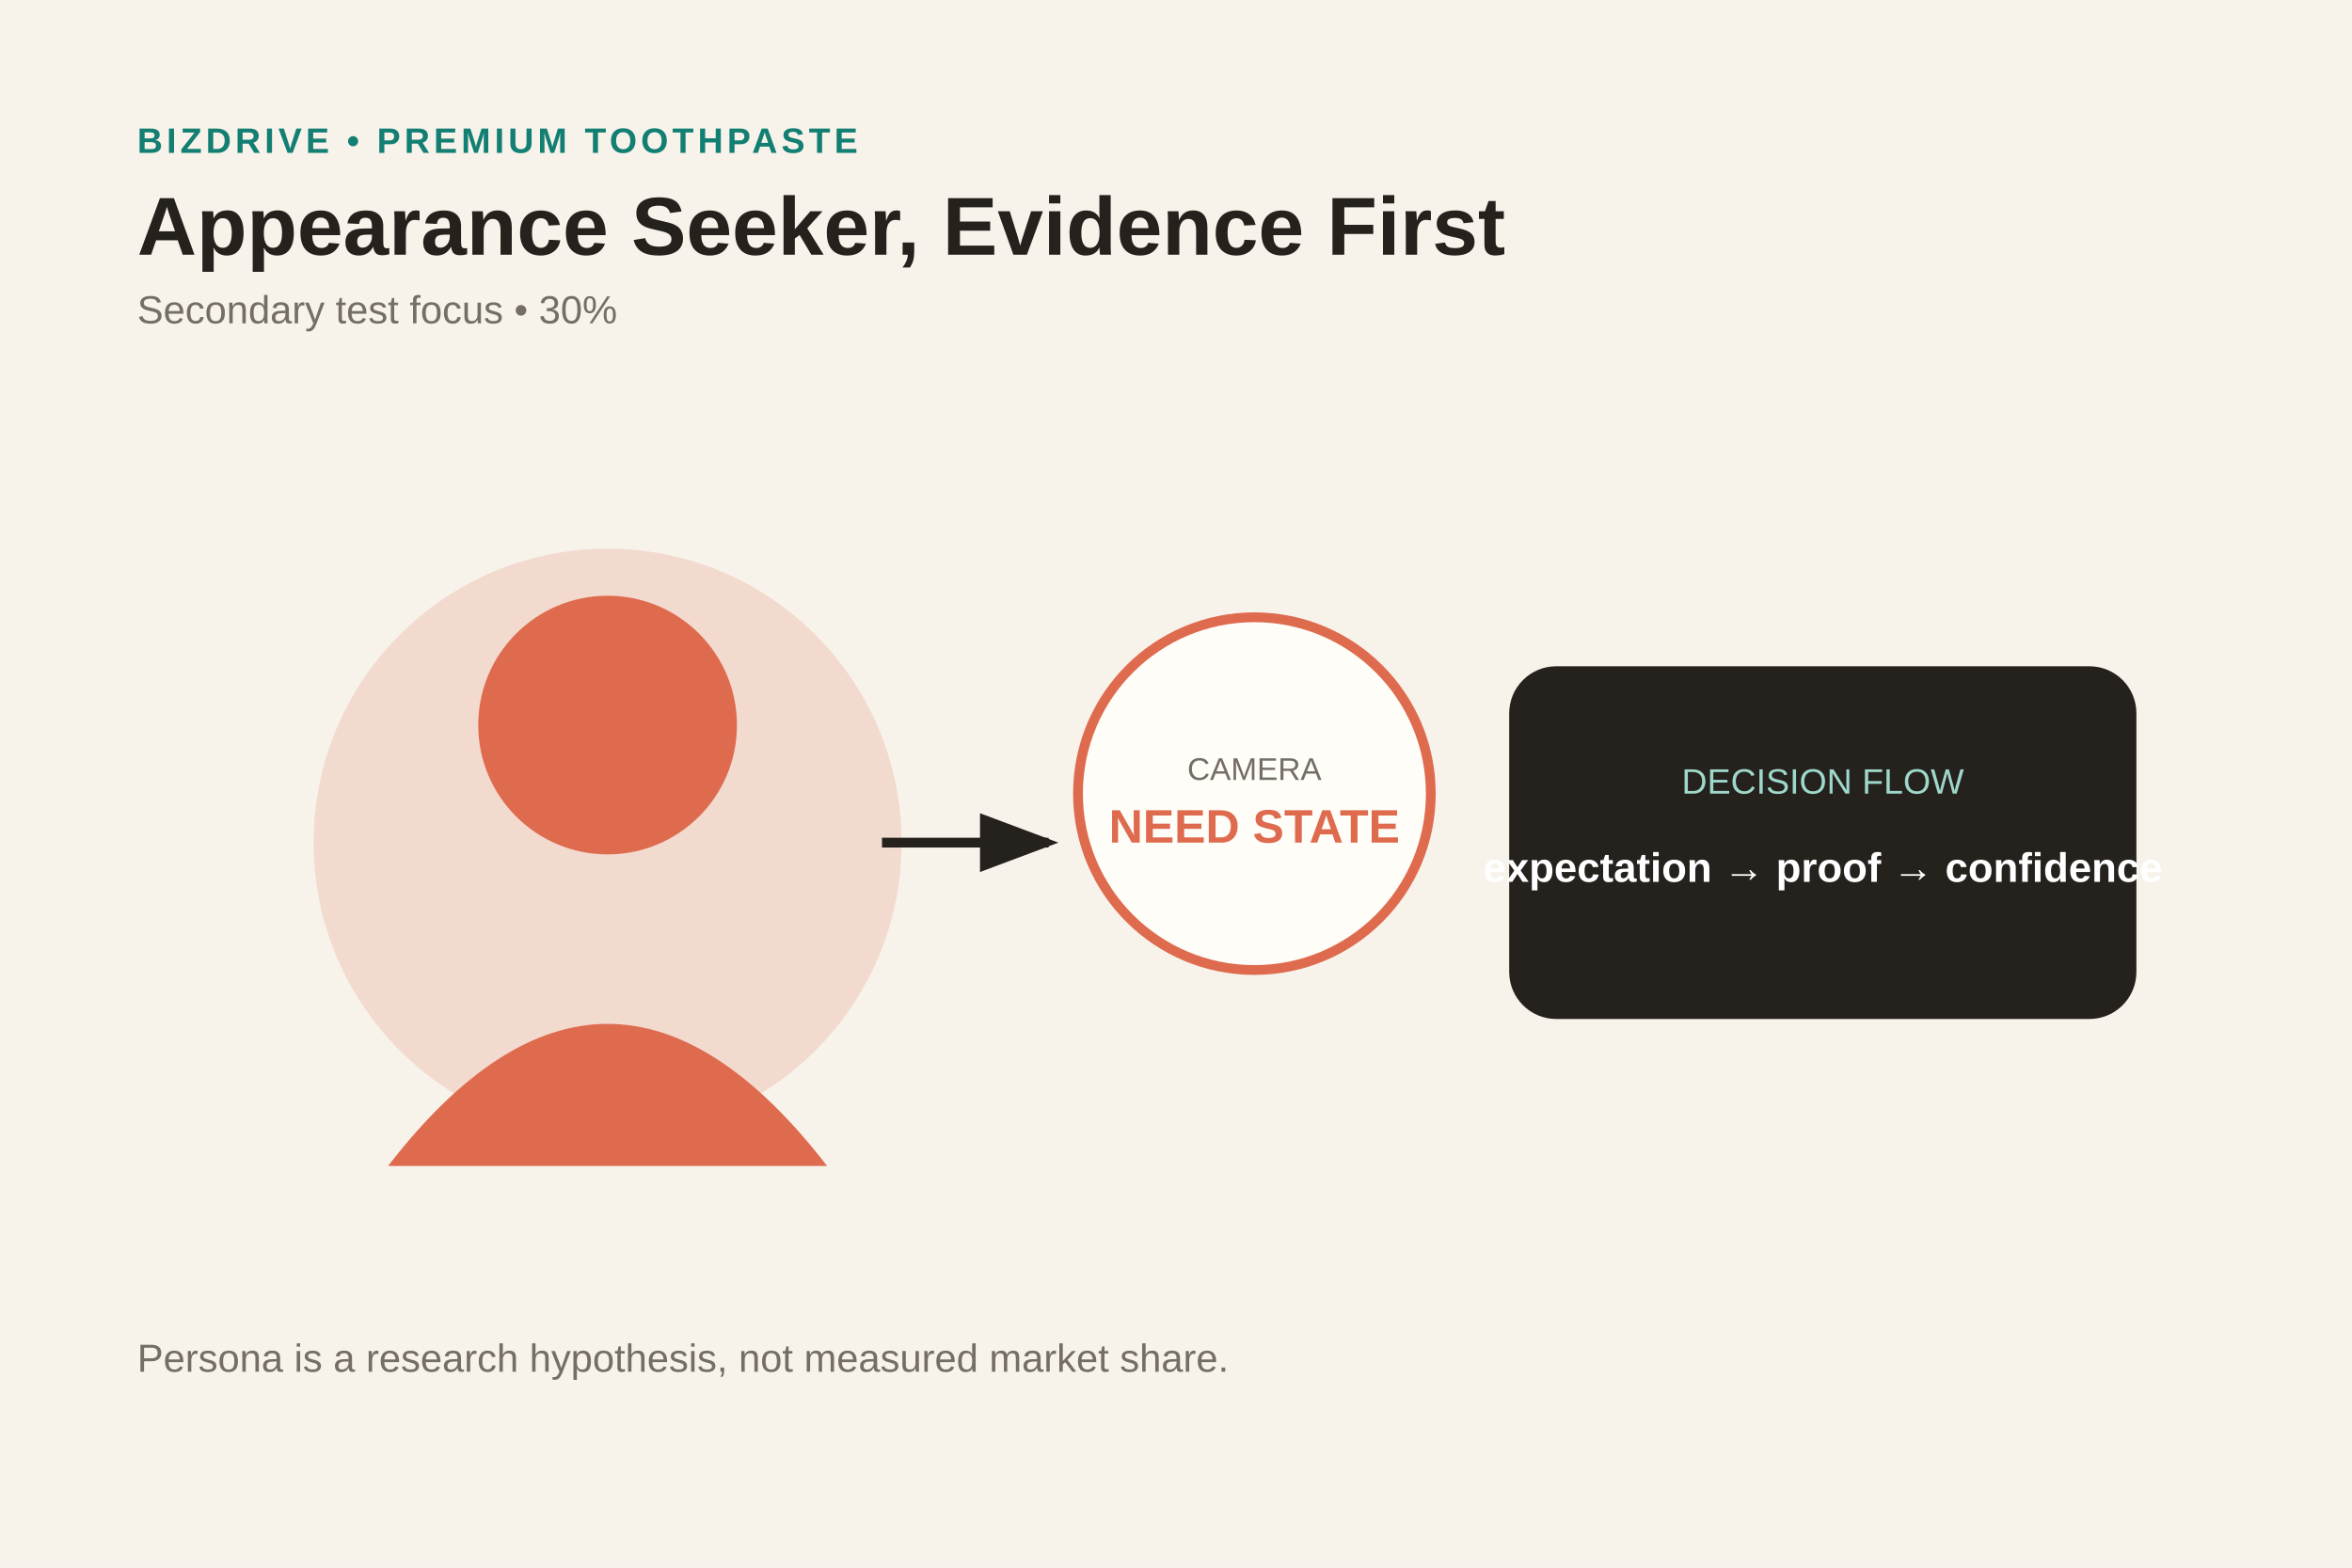
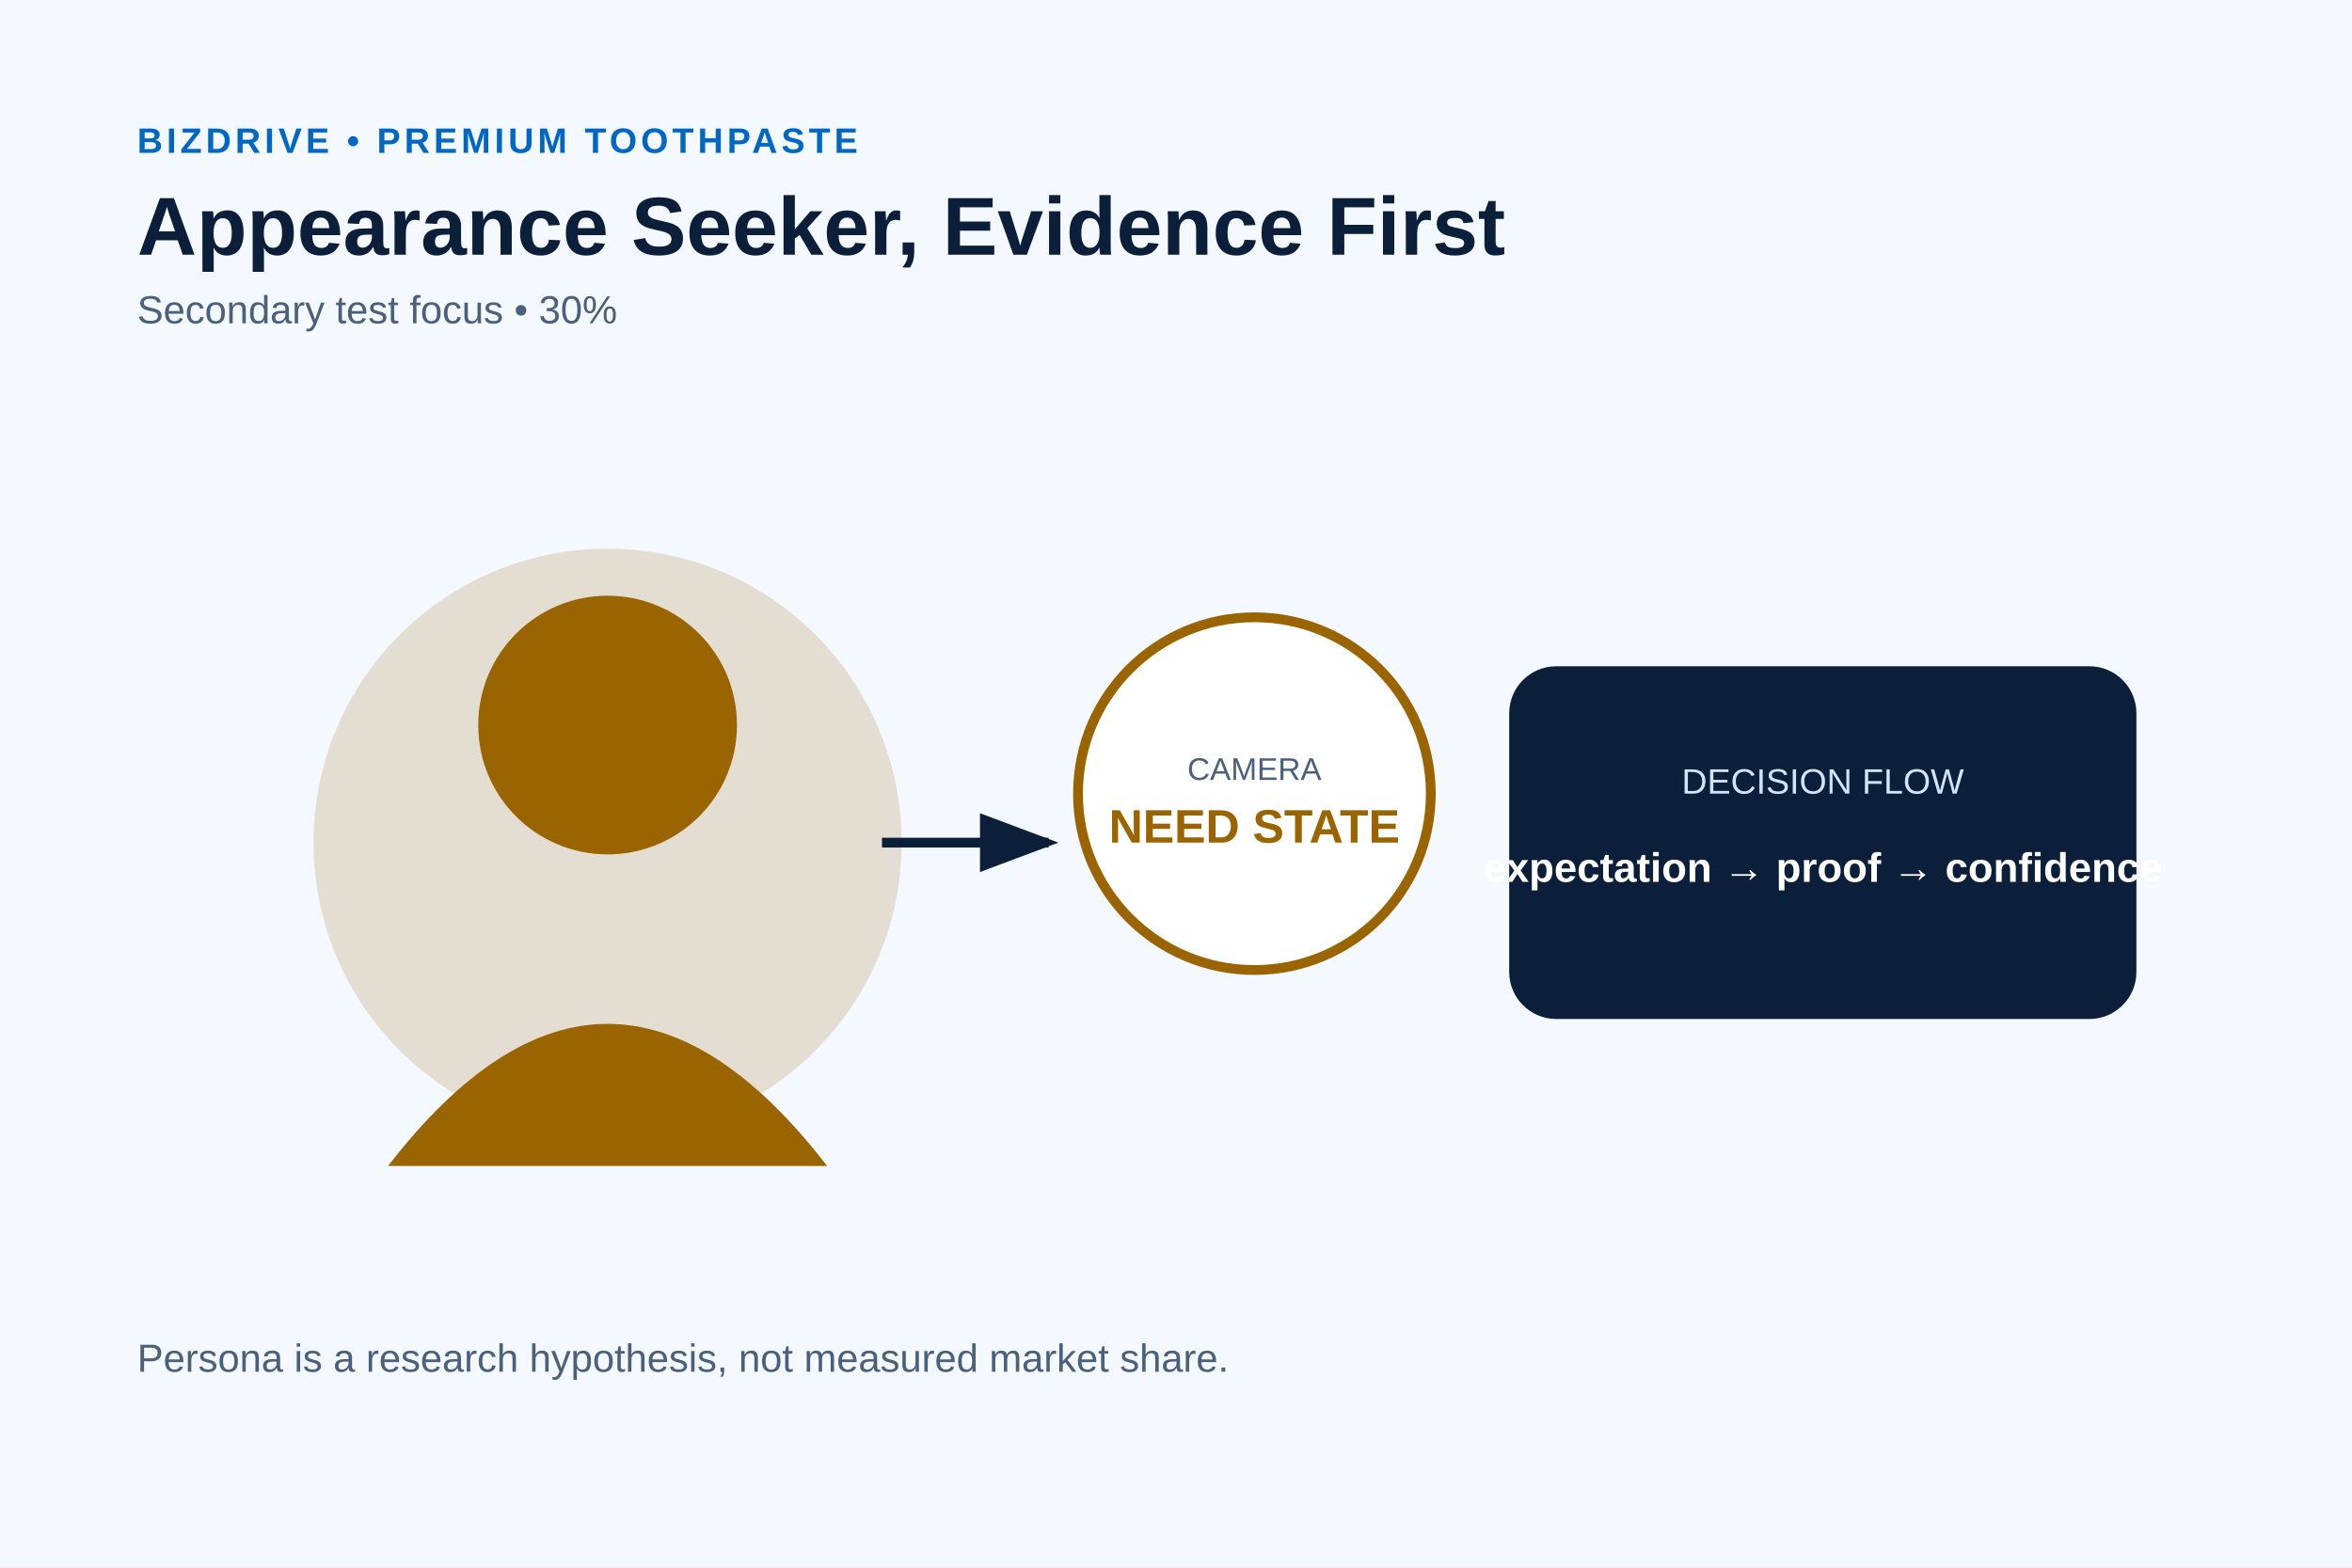
<svg xmlns="http://www.w3.org/2000/svg" width="1200" height="800" viewBox="0 0 1200 800" role="img">
-   <rect width="1200" height="800" fill="#f7f3eb" />
-   <text x="70" y="78" font-family="Arial, sans-serif" font-size="18" font-weight="700" letter-spacing="2" fill="#137f73">BIZDRIVE • PREMIUM TOOTHPASTE</text>
-   <text x="70" y="130" font-family="Arial, sans-serif" font-size="42" font-weight="700" fill="#25211d">Appearance Seeker, Evidence First</text>
-   <text x="70" y="165" font-family="Arial, sans-serif" font-size="20" fill="#756e66">Secondary test focus • 30%</text>
+   <rect width="1200" height="800" fill="#f4f8ff" />
+   <text x="70" y="78" font-family="Arial, sans-serif" font-size="18" font-weight="700" letter-spacing="2" fill="#0067c5">BIZDRIVE • PREMIUM TOOTHPASTE</text>
+   <text x="70" y="130" font-family="Arial, sans-serif" font-size="42" font-weight="700" fill="#0b1f3a">Appearance Seeker, Evidence First</text>
+   <text x="70" y="165" font-family="Arial, sans-serif" font-size="20" fill="#4b607b">Secondary test focus • 30%</text>
  <g transform="translate(120 245)">
-     <circle cx="190" cy="185" r="150" fill="#df6b4f" opacity=".18" />
-     <circle cx="190" cy="125" r="66" fill="#df6b4f" />
-     <path d="M78 350 Q190 205 302 350" fill="#df6b4f" />
-     <circle cx="520" cy="160" r="90" fill="#fffdf8" stroke="#df6b4f" stroke-width="5" />
-     <text x="520" y="153" text-anchor="middle" font-family="Arial" font-size="16" fill="#756e66">CAMERA</text>
-     <text x="520" y="185" text-anchor="middle" font-family="Arial" font-size="24" font-weight="700" fill="#df6b4f">NEED STATE</text>
-     <path d="M330 185 H415" stroke="#25211d" stroke-width="5" marker-end="url(#a)" />
+     <circle cx="190" cy="185" r="150" fill="#9a6500" opacity=".18" />
+     <circle cx="190" cy="125" r="66" fill="#9a6500" />
+     <path d="M78 350 Q190 205 302 350" fill="#9a6500" />
+     <circle cx="520" cy="160" r="90" fill="#ffffff" stroke="#9a6500" stroke-width="5" />
+     <text x="520" y="153" text-anchor="middle" font-family="Arial" font-size="16" fill="#4b607b">CAMERA</text>
+     <text x="520" y="185" text-anchor="middle" font-family="Arial" font-size="24" font-weight="700" fill="#9a6500">NEED STATE</text>
+     <path d="M330 185 H415" stroke="#0b1f3a" stroke-width="5" marker-end="url(#a)" />
    <defs>
      <marker id="a" markerWidth="10" markerHeight="10" refX="7" refY="3" orient="auto">
-         <path d="M0 0 L0 6 L8 3 z" fill="#25211d" />
+         <path d="M0 0 L0 6 L8 3 z" fill="#0b1f3a" />
      </marker>
    </defs>
-     <rect x="650" y="95" width="320" height="180" rx="24" fill="#25211d" />
-     <text x="810" y="160" text-anchor="middle" font-family="Arial" font-size="18" fill="#9ed8cb">DECISION FLOW</text>
+     <rect x="650" y="95" width="320" height="180" rx="24" fill="#0b1f3a" />
+     <text x="810" y="160" text-anchor="middle" font-family="Arial" font-size="18" fill="#cfe4ff">DECISION FLOW</text>
    <text x="810" y="205" text-anchor="middle" font-family="Arial" font-size="21" font-weight="700" fill="white">expectation → proof → confidence</text>
  </g>
-   <text x="70" y="700" font-family="Arial" font-size="20" fill="#756e66">Persona is a research hypothesis, not measured market share.</text>
+   <text x="70" y="700" font-family="Arial" font-size="20" fill="#4b607b">Persona is a research hypothesis, not measured market share.</text>
</svg>
